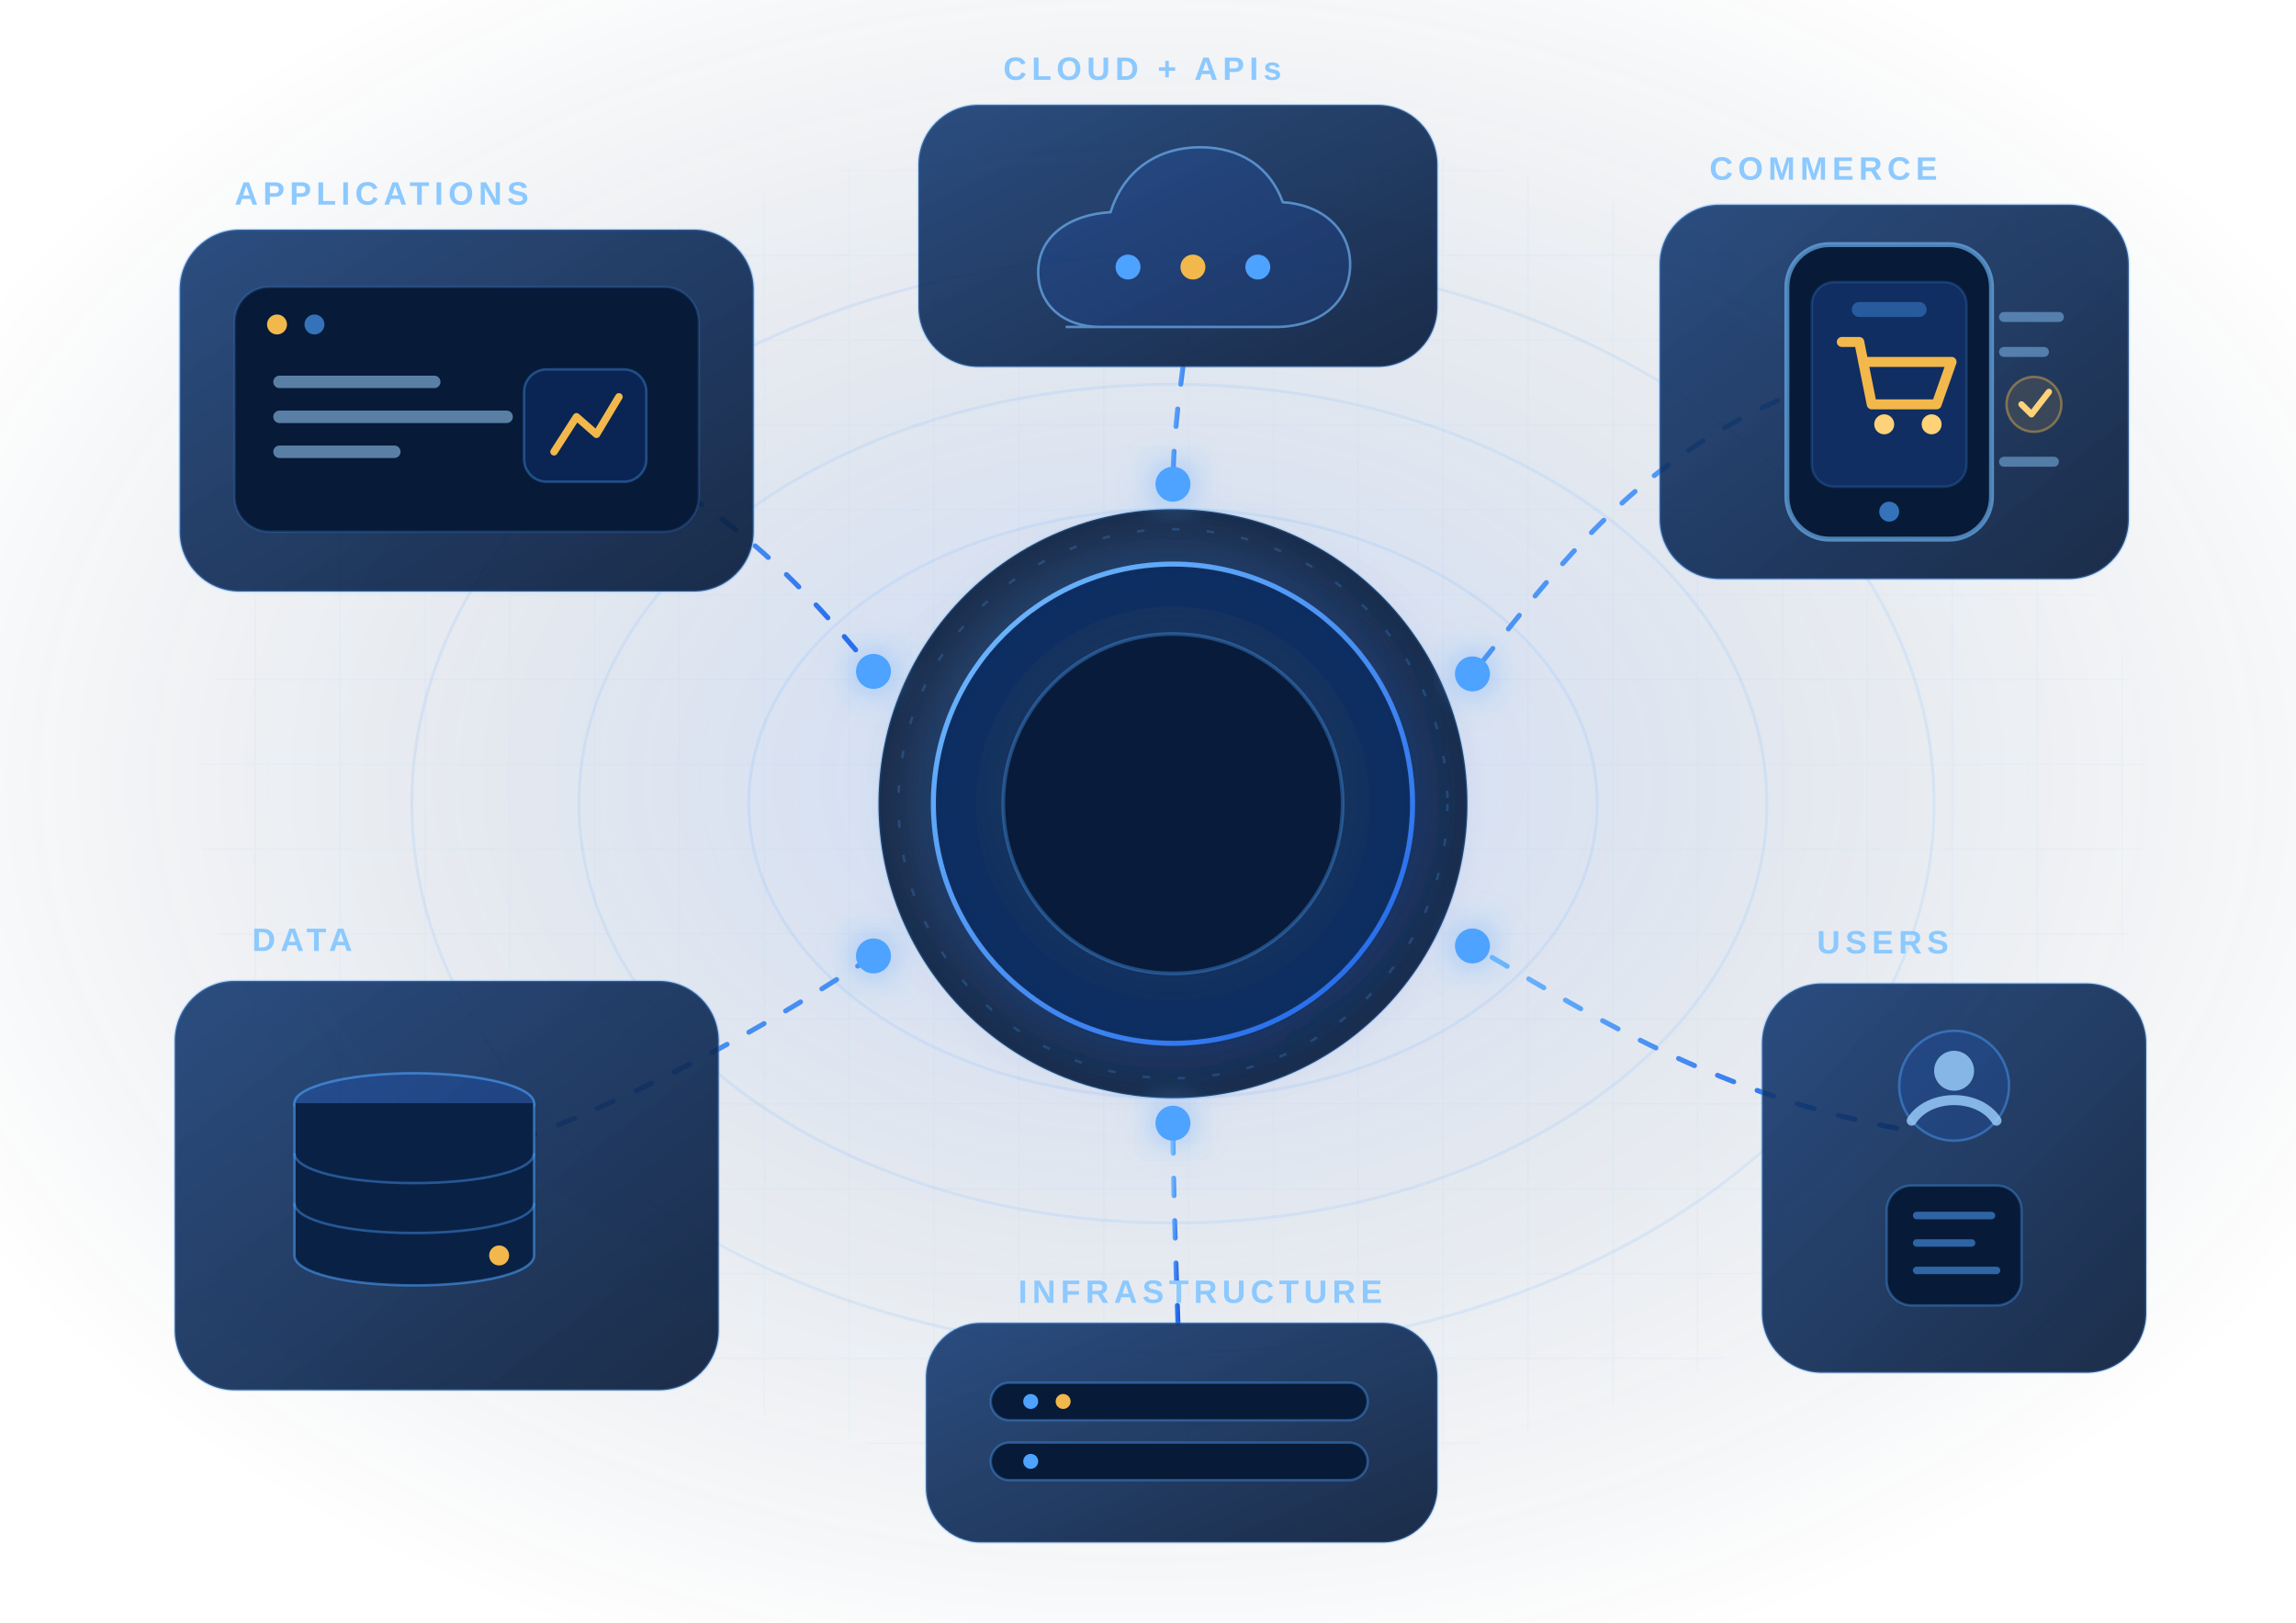
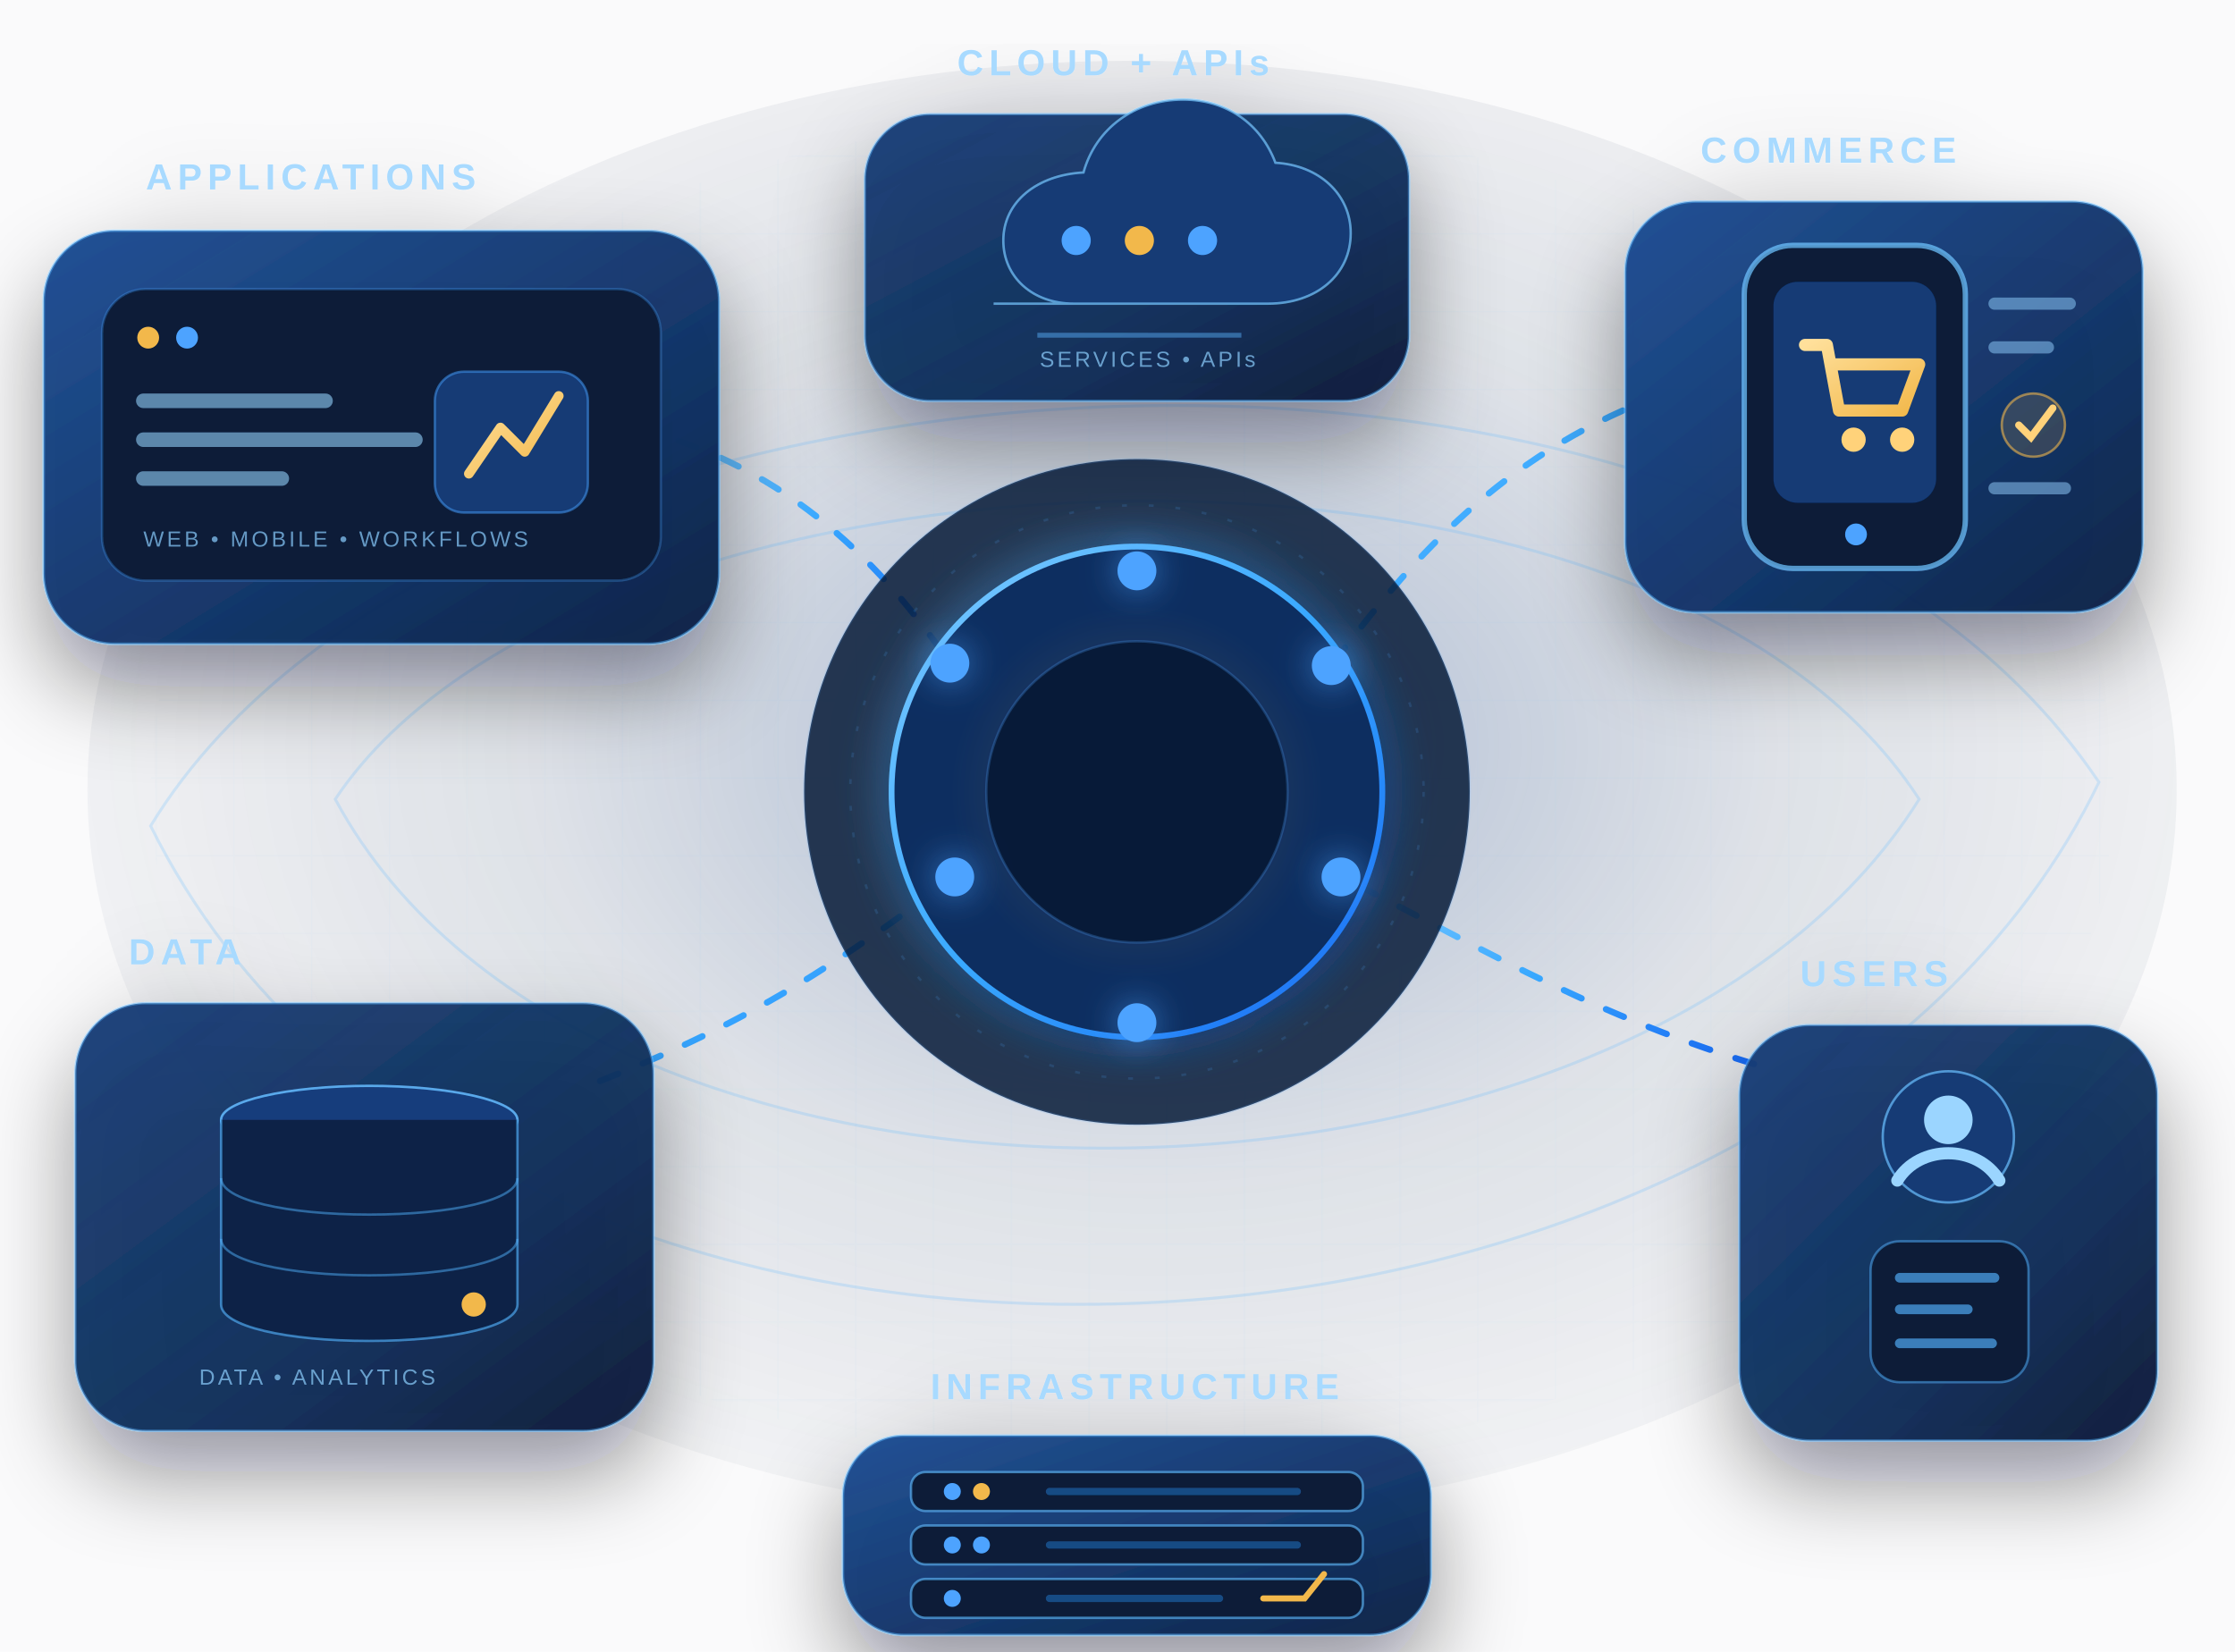
- <svg xmlns="http://www.w3.org/2000/svg" viewBox="0 0 920 650" role="img" aria-labelledby="title desc">
+ <svg xmlns="http://www.w3.org/2000/svg" viewBox="0 0 920 680" role="img" aria-labelledby="title desc">
  <defs>
-     <radialGradient id="bgGlow" cx="50%" cy="48%" r="58%">
-       <stop offset="0" stop-color="#1E63E9" stop-opacity=".22" />
-       <stop offset=".55" stop-color="#0F356D" stop-opacity=".10" />
-       <stop offset="1" stop-color="#0A1D3D" stop-opacity="0" />
+     <radialGradient id="scene" cx="51%" cy="47%" r="62%">
+       <stop offset="0" stop-color="#174A94" stop-opacity=".34" />
+       <stop offset=".48" stop-color="#0D2C5A" stop-opacity=".12" />
+       <stop offset="1" stop-color="#081A38" stop-opacity="0" />
    </radialGradient>
-     <radialGradient id="coreWarmth" cx="50%" cy="46%" r="58%">
-       <stop offset="0" stop-color="#FFD27A" stop-opacity=".18" />
-       <stop offset=".38" stop-color="#F2B84B" stop-opacity=".08" />
+     <linearGradient id="panel" x1="0" y1="0" x2="1" y2="1">
+       <stop offset="0" stop-color="#173E78" stop-opacity=".96" />
+       <stop offset=".6" stop-color="#0D2C59" stop-opacity=".94" />
+       <stop offset="1" stop-color="#081B3A" stop-opacity=".97" />
+     </linearGradient>
+     <linearGradient id="panelHot" x1="0" y1="0" x2="1" y2="1">
+       <stop offset="0" stop-color="#1D4E94" stop-opacity=".98" />
+       <stop offset="1" stop-color="#0A2248" stop-opacity=".97" />
+     </linearGradient>
+     <linearGradient id="blue" x1="0" y1="0" x2="1" y2="1">
+       <stop offset="0" stop-color="#80CCFF" />
+       <stop offset=".5" stop-color="#38A8FF" />
+       <stop offset="1" stop-color="#1768F2" />
+     </linearGradient>
+     <linearGradient id="gold" x1="0" y1="0" x2="1" y2="1">
+       <stop offset="0" stop-color="#FFE09B" />
+       <stop offset="1" stop-color="#F2B84B" />
+     </linearGradient>
+     <radialGradient id="halo">
+       <stop offset="0" stop-color="#F2B84B" stop-opacity=".28" />
+       <stop offset=".42" stop-color="#F2B84B" stop-opacity=".11" />
      <stop offset="1" stop-color="#F2B84B" stop-opacity="0" />
    </radialGradient>
-     <linearGradient id="panel" x1="0" y1="0" x2="1" y2="1">
-       <stop offset="0" stop-color="#153B73" stop-opacity=".90" />
-       <stop offset="1" stop-color="#081B3A" stop-opacity=".92" />
-     </linearGradient>
-     <linearGradient id="blueStroke" x1="0" y1="0" x2="1" y2="1">
-       <stop offset="0" stop-color="#74BEFF" />
-       <stop offset="1" stop-color="#1E63E9" />
-     </linearGradient>
-     <filter id="softGlow" x="-80%" y="-80%" width="260%" height="260%">
-       <feGaussianBlur stdDeviation="12" result="blur" />
+     <filter id="glow" x="-80%" y="-80%" width="260%" height="260%">
+       <feGaussianBlur stdDeviation="9" result="b" />
      <feMerge>
-         <feMergeNode in="blur" />
+         <feMergeNode in="b" />
        <feMergeNode in="SourceGraphic" />
      </feMerge>
    </filter>
-     <filter id="nodeGlow" x="-60%" y="-60%" width="220%" height="220%">
-       <feDropShadow dx="0" dy="0" stdDeviation="7" flood-color="#4DA3FF" flood-opacity=".35" />
+     <filter id="softShadow" x="-30%" y="-30%" width="160%" height="180%">
+       <feDropShadow dx="0" dy="18" stdDeviation="18" flood-color="#020B18" flood-opacity=".42" />
    </filter>
-     <pattern id="grid" width="34" height="34" patternUnits="userSpaceOnUse">
-       <path d="M34 0H0V34" fill="none" stroke="#4DA3FF" stroke-opacity=".055" stroke-width="1" />
+     <filter id="nodeGlow" x="-100%" y="-100%" width="300%" height="300%">
+       <feDropShadow dx="0" dy="0" stdDeviation="7" flood-color="#4DA3FF" flood-opacity=".65" />
+     </filter>
+     <pattern id="grid" width="32" height="32" patternUnits="userSpaceOnUse">
+       <path d="M32 0H0V32" fill="none" stroke="#67B8FF" stroke-opacity=".045" />
    </pattern>
    <style>
-       .orbit { fill:none; stroke:#4DA3FF; stroke-opacity:.12; stroke-width:1.2; }
-       .route { fill:none; stroke:url(#blueStroke); stroke-width:2; stroke-linecap:round; stroke-dasharray:7 10; animation: flow 7s linear infinite; }
-       .pulse { filter:url(#nodeGlow); }
-       .float-a { animation: driftA 6s ease-in-out infinite; transform-box:fill-box; transform-origin:center; }
-       .float-b { animation: driftB 7.5s ease-in-out infinite; transform-box:fill-box; transform-origin:center; }
-       .float-c { animation: driftC 8.5s ease-in-out infinite; transform-box:fill-box; transform-origin:center; }
-       .core { animation: breathe 4.5s ease-in-out infinite; transform-box:fill-box; transform-origin:center; }
-       .spark { animation: blink 2.8s ease-in-out infinite; }
-       .spark.d2 { animation-delay:.9s; }
-       .spark.d3 { animation-delay:1.7s; }
-       @keyframes flow { to { stroke-dashoffset:-136; } }
-       @keyframes driftA { 0%,100%{transform:translateY(0)} 50%{transform:translateY(-7px)} }
-       @keyframes driftB { 0%,100%{transform:translate(0,0)} 50%{transform:translate(5px,-5px)} }
-       @keyframes driftC { 0%,100%{transform:translateY(0)} 50%{transform:translateY(6px)} }
-       @keyframes breathe { 0%,100%{opacity:.9; transform:scale(1)} 50%{opacity:1; transform:scale(1.035)} }
-       @keyframes blink { 0%,100%{opacity:.25} 50%{opacity:1} }
-       @media (prefers-reduced-motion: reduce) { * { animation:none!important; } }
+       .route{fill:none;stroke:url(#blue);stroke-width:2.6;stroke-linecap:round;stroke-dasharray:8 11;animation:flow 6.5s linear infinite}.route2{fill:none;stroke:#5CB6FF;stroke-width:1.2;stroke-opacity:.22}.node{fill:#4DA3FF;filter:url(#nodeGlow)}
+       .label{fill:#A8DAFF;font-family:Arial,sans-serif;font-weight:700;font-size:15px;letter-spacing:2.3px}.micro{fill:#8FCFFF;font-family:Arial,sans-serif;font-size:9px;letter-spacing:1.2px;opacity:.7}
+       .float1{animation:f1 6s ease-in-out infinite;transform-box:fill-box;transform-origin:center}.float2{animation:f2 7.5s ease-in-out infinite;transform-box:fill-box;transform-origin:center}.float3{animation:f3 8.5s ease-in-out infinite;transform-box:fill-box;transform-origin:center}.core{animation:breathe 4.2s ease-in-out infinite;transform-box:fill-box;transform-origin:center}.spark{animation:blink 2.4s ease-in-out infinite}
+       @keyframes flow{to{stroke-dashoffset:-152}}@keyframes f1{50%{transform:translateY(-8px)}}@keyframes f2{50%{transform:translate(6px,-5px)}}@keyframes f3{50%{transform:translate(-4px,7px)}}@keyframes breathe{50%{transform:scale(1.035)}}@keyframes blink{50%{opacity:.25}}
+       @media(prefers-reduced-motion:reduce){*{animation:none!important}}
    </style>
  </defs>
-   <rect width="920" height="650" fill="url(#bgGlow)" />
-   <ellipse cx="470" cy="322" rx="390" ry="270" fill="url(#grid)" opacity=".8" />
-   <ellipse class="orbit" cx="470" cy="322" rx="305" ry="220" />
-   <ellipse class="orbit" cx="470" cy="322" rx="238" ry="168" />
-   <ellipse class="orbit" cx="470" cy="322" rx="170" ry="118" />
-   <path class="route" d="M196 170 C270 179 315 226 350 269" />
-   <path class="route" d="M728 154 C656 181 624 228 590 270" />
-   <path class="route" d="M760 452 C684 438 630 402 590 379" />
-   <path class="route" d="M192 463 C267 436 316 405 350 383" />
-   <path class="route" d="M472 530 C471 501 470 474 470 450" />
-   <path class="route" d="M474 147 C472 162 470 178 470 194" />
-   <g class="float-a">
-     <rect x="72" y="92" width="230" height="145" rx="24" fill="url(#panel)" stroke="#4DA3FF" stroke-opacity=".28" />
-     <rect x="94" y="115" width="186" height="98" rx="14" fill="#071A38" stroke="#4DA3FF" stroke-opacity=".18" />
-     <circle cx="111" cy="130" r="4" fill="#F2B84B" />
-     <circle cx="126" cy="130" r="4" fill="#4DA3FF" opacity=".65" />
-     <path d="M112 153H174M112 167H203M112 181H158" stroke="#9DD2FF" stroke-width="5" stroke-linecap="round" opacity=".55" />
-     <rect x="210" y="148" width="49" height="45" rx="9" fill="#1E63E9" fill-opacity=".16" stroke="#4DA3FF" stroke-opacity=".35" />
-     <path d="M222 181l9-14 8 7 9-15" fill="none" stroke="#F2B84B" stroke-width="3" stroke-linecap="round" stroke-linejoin="round" />
-     <text x="94" y="82" fill="#8CC9FF" font-family="Arial,sans-serif" font-size="13" font-weight="700" letter-spacing="2">APPLICATIONS</text>
+   <rect width="920" height="680" fill="#081B3A" fill-opacity=".02" />
+   <ellipse cx="466" cy="325" rx="430" ry="300" fill="url(#scene)" />
+   <ellipse cx="466" cy="325" rx="404" ry="278" fill="url(#grid)" opacity=".75" />
+   <path class="route2" d="M62 340C190 130 712 96 864 322C736 588 202 622 62 340Z" />
+   <path class="route2" d="M138 329C240 176 677 155 790 329C674 515 244 526 138 329Z" />
+   <path class="route" d="M261 176C326 192 365 235 391 273" />
+   <path class="route" d="M668 169C610 195 576 237 548 274" />
+   <path class="route" d="M722 438C650 416 601 385 552 361" />
+   <path class="route" d="M247 445C321 416 358 386 393 361" />
+   <path class="route" d="M468 548C468 495 468 454 468 421" />
+   <path class="route" d="M468 139C468 181 468 214 468 235" />
+   <g class="float1" filter="url(#softShadow)">
+     <text class="label" x="60" y="78">APPLICATIONS</text>
+     <path d="M47 95h220c16 0 29 13 29 29v112c0 16-13 29-29 29H47c-16 0-29-13-29-29V124c0-16 13-29 29-29z" fill="url(#panelHot)" stroke="#56B4FF" stroke-opacity=".46" />
+     <rect x="42" y="119" width="230" height="120" rx="18" fill="#071A38" stroke="#4DA3FF" stroke-opacity=".30" />
+     <circle cx="61" cy="139" r="4.5" fill="#F2B84B" />
+     <circle cx="77" cy="139" r="4.5" fill="#4DA3FF" />
+     <path d="M59 165h75M59 181h112M59 197h57" stroke="#9AD5FF" stroke-width="6" stroke-linecap="round" opacity=".58" />
+     <rect x="179" y="153" width="63" height="58" rx="12" fill="#123A75" stroke="#4DA3FF" stroke-opacity=".5" />
+     <path d="M193 195l13-19 10 10 14-23" fill="none" stroke="url(#gold)" stroke-width="4" stroke-linecap="round" stroke-linejoin="round" />
+     <text class="micro" x="59" y="225">WEB  •  MOBILE  •  WORKFLOWS</text>
  </g>
-   <g class="float-b">
-     <text x="685" y="72" fill="#8CC9FF" font-family="Arial,sans-serif" font-size="13" font-weight="700" letter-spacing="2">COMMERCE</text>
-     <rect x="665" y="82" width="188" height="150" rx="24" fill="url(#panel)" stroke="#4DA3FF" stroke-opacity=".28" />
-     <rect x="716" y="98" width="82" height="118" rx="17" fill="#071A38" stroke="#74BEFF" stroke-opacity=".62" stroke-width="2" />
-     <rect x="726" y="113" width="62" height="82" rx="9" fill="#102E61" stroke="#4DA3FF" stroke-opacity=".20" />
-     <path d="M738 137h7l5 25h26l6-17h-34" fill="none" stroke="#F2B84B" stroke-width="4" stroke-linecap="round" stroke-linejoin="round" />
-     <circle cx="755" cy="170" r="4" fill="#FFD27A" />
-     <circle cx="774" cy="170" r="4" fill="#FFD27A" />
-     <rect x="742" y="121" width="30" height="6" rx="3" fill="#4DA3FF" opacity=".38" />
-     <circle cx="757" cy="205" r="4" fill="#4DA3FF" opacity=".65" />
-     <path d="M803 127h22M803 141h16M803 185h20" stroke="#8CC9FF" stroke-width="4" stroke-linecap="round" opacity=".48" />
-     <circle cx="815" cy="162" r="11" fill="#F2B84B" fill-opacity=".12" stroke="#F2B84B" stroke-opacity=".42" />
-     <path d="M810 162l4 4 7-9" fill="none" stroke="#FFD27A" stroke-width="2.5" stroke-linecap="round" stroke-linejoin="round" />
+   <g class="float2" filter="url(#softShadow)">
+     <text class="label" x="394" y="31">CLOUD + APIs</text>
+     <rect x="356" y="47" width="224" height="118" rx="27" fill="url(#panel)" stroke="#56B4FF" stroke-opacity=".42" />
+     <path d="M409 125h113c20 0 34-12 34-29 0-16-13-28-31-29-6-16-20-26-38-26-20 0-36 12-41 30-19 1-33 12-33 28 0 15 12 26 29 26z" fill="#123A75" stroke="#78C8FF" stroke-opacity=".7" />
+     <circle cx="443" cy="99" r="6" fill="#4DA3FF" />
+     <circle cx="469" cy="99" r="6" fill="#F2B84B" />
+     <circle cx="495" cy="99" r="6" fill="#4DA3FF" />
+     <path d="M427 138h84" stroke="#5CB6FF" stroke-width="2" opacity=".45" />
+     <text class="micro" x="428" y="151">SERVICES  •  APIs</text>
  </g>
-   <g class="float-c">
-     <rect x="706" y="394" width="154" height="156" rx="24" fill="url(#panel)" stroke="#4DA3FF" stroke-opacity=".24" />
-     <circle cx="783" cy="435" r="22" fill="#1E63E9" fill-opacity=".16" stroke="#4DA3FF" stroke-opacity=".45" />
-     <circle cx="783" cy="429" r="8" fill="#9DD2FF" opacity=".8" />
-     <path d="M766 449c7-11 27-11 34 0" fill="none" stroke="#9DD2FF" stroke-width="4" stroke-linecap="round" opacity=".8" />
-     <rect x="756" y="475" width="54" height="48" rx="10" fill="#071A38" stroke="#4DA3FF" stroke-opacity=".36" />
-     <path d="M768 487H798M768 498H790M768 509H800" stroke="#4DA3FF" stroke-width="3" stroke-linecap="round" opacity=".55" />
-     <text x="728" y="382" fill="#8CC9FF" font-family="Arial,sans-serif" font-size="13" font-weight="700" letter-spacing="2">USERS</text>
+   <g class="float3" filter="url(#softShadow)">
+     <text class="label" x="700" y="67">COMMERCE</text>
+     <rect x="669" y="83" width="213" height="169" rx="29" fill="url(#panelHot)" stroke="#56B4FF" stroke-opacity=".46" />
+     <rect x="718" y="101" width="91" height="133" rx="20" fill="#071A38" stroke="#70C5FF" stroke-width="2.2" stroke-opacity=".72" />
+     <rect x="730" y="116" width="67" height="91" rx="10" fill="#123A75" />
+     <path d="M743 142h9l5 27h26l7-19h-36" fill="none" stroke="url(#gold)" stroke-width="5" stroke-linecap="round" stroke-linejoin="round" />
+     <circle cx="763" cy="181" r="5" fill="#FFD27A" />
+     <circle cx="783" cy="181" r="5" fill="#FFD27A" />
+     <circle cx="764" cy="220" r="4.5" fill="#4DA3FF" />
+     <path d="M821 125h31M821 143h22M821 201h29" stroke="#93D2FF" stroke-width="5" stroke-linecap="round" opacity=".5" />
+     <circle cx="837" cy="175" r="13" fill="#F2B84B" fill-opacity=".14" stroke="#F2B84B" stroke-opacity=".58" />
+     <path d="M831 175l5 5 9-12" fill="none" stroke="#FFD27A" stroke-width="3" stroke-linecap="round" />
  </g>
-   <g class="float-b">
-     <rect x="70" y="393" width="218" height="164" rx="24" fill="url(#panel)" stroke="#4DA3FF" stroke-opacity=".26" />
-     <g transform="translate(112 430)">
-       <ellipse cx="54" cy="12" rx="48" ry="12" fill="#1E63E9" fill-opacity=".22" stroke="#4DA3FF" stroke-opacity=".6" />
-       <path d="M6 12v61c0 7 21 12 48 12s48-5 48-12V12" fill="#0A2146" stroke="#4DA3FF" stroke-opacity=".55" />
-       <path d="M6 32c0 7 21 12 48 12s48-5 48-12M6 52c0 7 21 12 48 12s48-5 48-12" fill="none" stroke="#4DA3FF" stroke-opacity=".42" />
-       <circle cx="88" cy="73" r="4" fill="#F2B84B" class="spark" />
+   <g class="float2" filter="url(#softShadow)">
+     <text class="label" x="53" y="397">DATA</text>
+     <rect x="31" y="413" width="238" height="176" rx="29" fill="url(#panel)" stroke="#56B4FF" stroke-opacity=".42" />
+     <g transform="translate(80 448)">
+       <ellipse cx="72" cy="13" rx="61" ry="14" fill="#153D7C" stroke="#65BCFF" stroke-opacity=".85" />
+       <path d="M11 13v76c0 9 27 15 61 15s61-6 61-15V13" fill="#0A2247" stroke="#56B4FF" stroke-opacity=".62" />
+       <path d="M11 37c0 9 27 15 61 15s61-6 61-15M11 62c0 9 27 15 61 15s61-6 61-15" fill="none" stroke="#56B4FF" stroke-opacity=".48" />
+       <circle cx="115" cy="89" r="5" fill="#F2B84B" class="spark" />
    </g>
-     <text x="101" y="381" fill="#8CC9FF" font-family="Arial,sans-serif" font-size="13" font-weight="700" letter-spacing="2">DATA</text>
+     <text class="micro" x="82" y="570">DATA  •  ANALYTICS</text>
  </g>
-   <g class="float-a">
-     <text x="402" y="32" fill="#8CC9FF" font-family="Arial,sans-serif" font-size="13" font-weight="700" letter-spacing="2">CLOUD + APIs</text>
-     <rect x="368" y="42" width="208" height="105" rx="24" fill="url(#panel)" stroke="#4DA3FF" stroke-opacity=".24" />
-     <g transform="translate(0 39)">
-       <path d="M427 92h84c18 0 30-10 30-25 0-14-11-24-27-25-5-14-17-22-33-22-18 0-31 10-36 26-17 1-29 10-29 24 0 13 10 22 25 22z" fill="#1E63E9" fill-opacity=".14" stroke="#77BEFF" stroke-opacity=".62" />
-       <circle cx="452" cy="68" r="5" fill="#4DA3FF" class="spark" />
-       <circle cx="478" cy="68" r="5" fill="#F2B84B" class="spark d2" />
-       <circle cx="504" cy="68" r="5" fill="#4DA3FF" class="spark d3" />
+   <g class="float1" filter="url(#softShadow)">
+     <text class="label" x="741" y="406">USERS</text>
+     <rect x="716" y="422" width="172" height="171" rx="29" fill="url(#panel)" stroke="#56B4FF" stroke-opacity=".42" />
+     <circle cx="802" cy="468" r="27" fill="#123A75" stroke="#6BC0FF" stroke-opacity=".7" />
+     <circle cx="802" cy="461" r="10" fill="#9BD5FF" />
+     <path d="M781 486c9-15 33-15 42 0" fill="none" stroke="#9BD5FF" stroke-width="5" stroke-linecap="round" />
+     <rect x="770" y="511" width="65" height="58" rx="12" fill="#071A38" stroke="#56B4FF" stroke-opacity=".5" />
+     <path d="M782 526h39M782 539h28M782 553h38" stroke="#56B4FF" stroke-width="4" stroke-linecap="round" opacity=".65" />
+   </g>
+   <g class="float3" filter="url(#softShadow)">
+     <text class="label" x="383" y="576">INFRASTRUCTURE</text>
+     <rect x="347" y="591" width="242" height="82" rx="25" fill="url(#panelHot)" stroke="#56B4FF" stroke-opacity=".46" />
+     <g transform="translate(375 606)">
+       <rect width="186" height="16" rx="6" fill="#071A38" stroke="#61BCFF" stroke-opacity=".62" />
+       <rect y="22" width="186" height="16" rx="6" fill="#071A38" stroke="#61BCFF" stroke-opacity=".62" />
+       <rect y="44" width="186" height="16" rx="6" fill="#071A38" stroke="#61BCFF" stroke-opacity=".62" />
+       <circle cx="17" cy="8" r="3.5" fill="#4DA3FF" />
+       <circle cx="29" cy="8" r="3.5" fill="#F2B84B" />
+       <circle cx="17" cy="30" r="3.5" fill="#4DA3FF" />
+       <circle cx="29" cy="30" r="3.5" fill="#4DA3FF" />
+       <circle cx="17" cy="52" r="3.5" fill="#4DA3FF" />
+       <path d="M57 8h102M57 30h102M57 52h70" stroke="#2C7ED0" stroke-width="3" stroke-linecap="round" opacity=".5" />
+       <path d="M145 52h17l8-10" fill="none" stroke="#F2B84B" stroke-width="2.5" stroke-linecap="round" />
    </g>
  </g>
  <g class="core">
-     <circle cx="470" cy="322" r="118" fill="#0A1D3D" fill-opacity=".92" stroke="#4DA3FF" stroke-opacity=".18" />
-     <circle cx="470" cy="322" r="96" fill="#102E61" fill-opacity=".88" stroke="url(#blueStroke)" stroke-width="2" filter="url(#softGlow)" />
-     <circle cx="470" cy="322" r="79" fill="url(#coreWarmth)" />
-     <circle cx="470" cy="322" r="68" fill="#081B3A" stroke="#4DA3FF" stroke-width="1.5" stroke-opacity=".35" />
-     <circle cx="470" cy="322" r="110" fill="none" stroke="#4DA3FF" stroke-opacity=".22" stroke-dasharray="3 11" />
+     <circle cx="468" cy="326" r="137" fill="#071A38" fill-opacity=".85" stroke="#4DA3FF" stroke-opacity=".14" />
+     <circle cx="468" cy="326" r="118" fill="none" stroke="#4DA3FF" stroke-width="1" stroke-opacity=".16" stroke-dasharray="2 9" />
+     <circle cx="468" cy="326" r="101" fill="#102E61" stroke="url(#blue)" stroke-width="2.4" filter="url(#glow)" />
+     <circle cx="468" cy="326" r="77" fill="url(#halo)" />
+     <circle cx="468" cy="326" r="62" fill="#071A38" stroke="#4DA3FF" stroke-opacity=".26" />
  </g>
-   <g filter="url(#nodeGlow)">
-     <circle cx="350" cy="269" r="7" fill="#4DA3FF" class="pulse" />
-     <circle cx="590" cy="270" r="7" fill="#4DA3FF" class="pulse" />
-     <circle cx="590" cy="379" r="7" fill="#4DA3FF" class="pulse" />
-     <circle cx="350" cy="383" r="7" fill="#4DA3FF" class="pulse" />
-     <circle cx="470" cy="450" r="7" fill="#4DA3FF" class="pulse" />
-     <circle cx="470" cy="194" r="7" fill="#4DA3FF" class="pulse" />
-   </g>
-   <g class="float-c">
-     <rect x="371" y="530" width="205" height="88" rx="22" fill="url(#panel)" stroke="#4DA3FF" stroke-opacity=".24" />
-     <rect x="397" y="554" width="151" height="15" rx="7.5" fill="#071A38" stroke="#4DA3FF" stroke-opacity=".38" />
-     <rect x="397" y="578" width="151" height="15" rx="7.5" fill="#071A38" stroke="#4DA3FF" stroke-opacity=".38" />
-     <circle cx="413" cy="561.5" r="3" fill="#4DA3FF" />
-     <circle cx="426" cy="561.5" r="3" fill="#F2B84B" />
-     <circle cx="413" cy="585.5" r="3" fill="#4DA3FF" />
-     <text x="408" y="522" fill="#8CC9FF" font-family="Arial,sans-serif" font-size="13" font-weight="700" letter-spacing="2">INFRASTRUCTURE</text>
+   <g>
+     <circle class="node" cx="391" cy="273" r="8" />
+     <circle class="node" cx="548" cy="274" r="8" />
+     <circle class="node" cx="552" cy="361" r="8" />
+     <circle class="node" cx="393" cy="361" r="8" />
+     <circle class="node" cx="468" cy="421" r="8" />
+     <circle class="node" cx="468" cy="235" r="8" />
  </g>
</svg>
